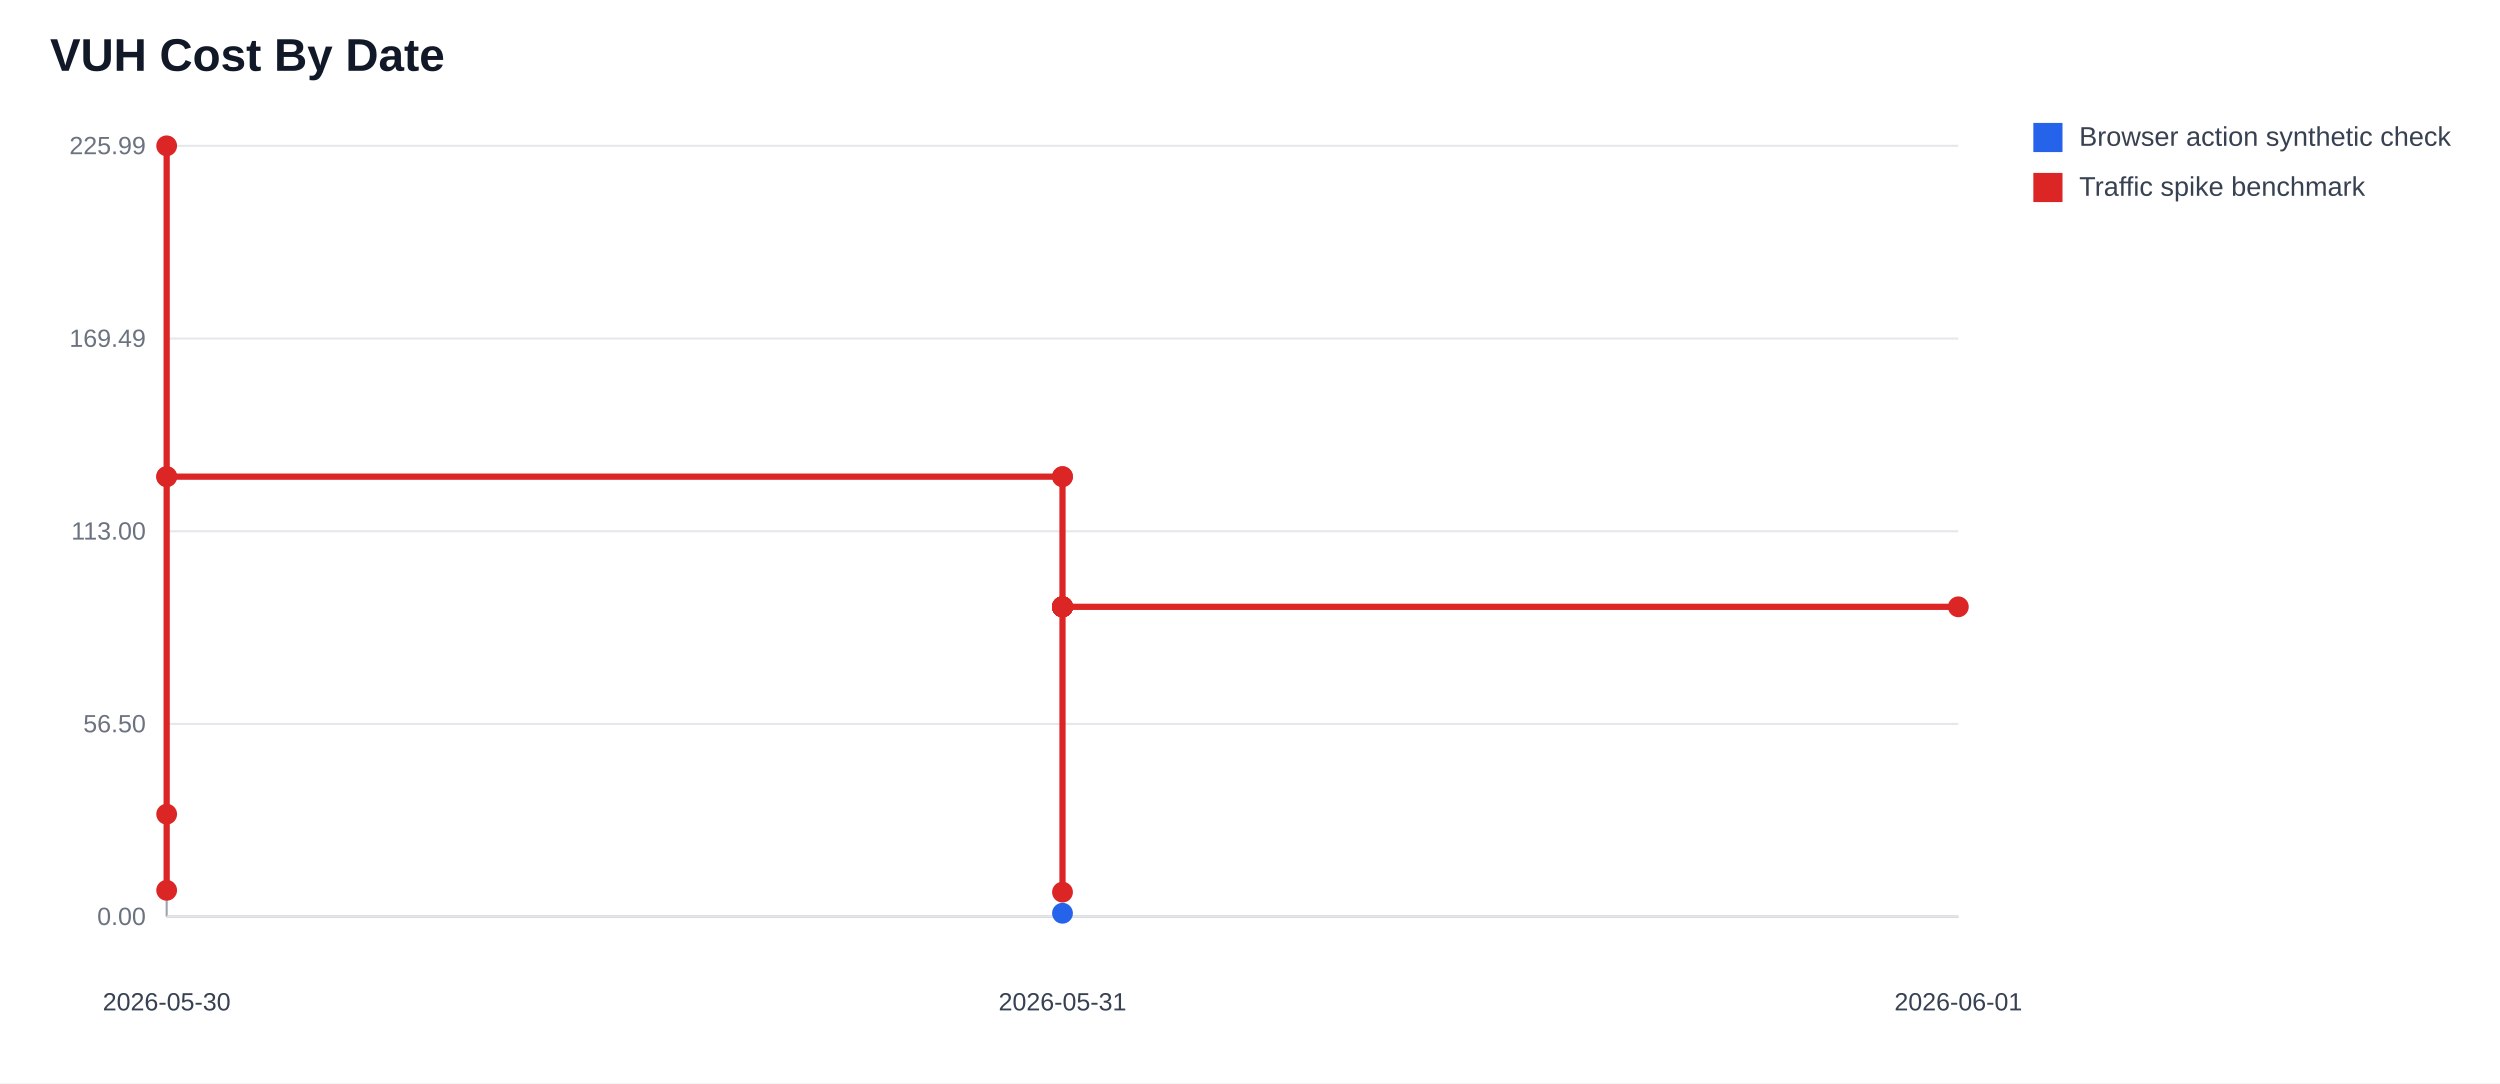
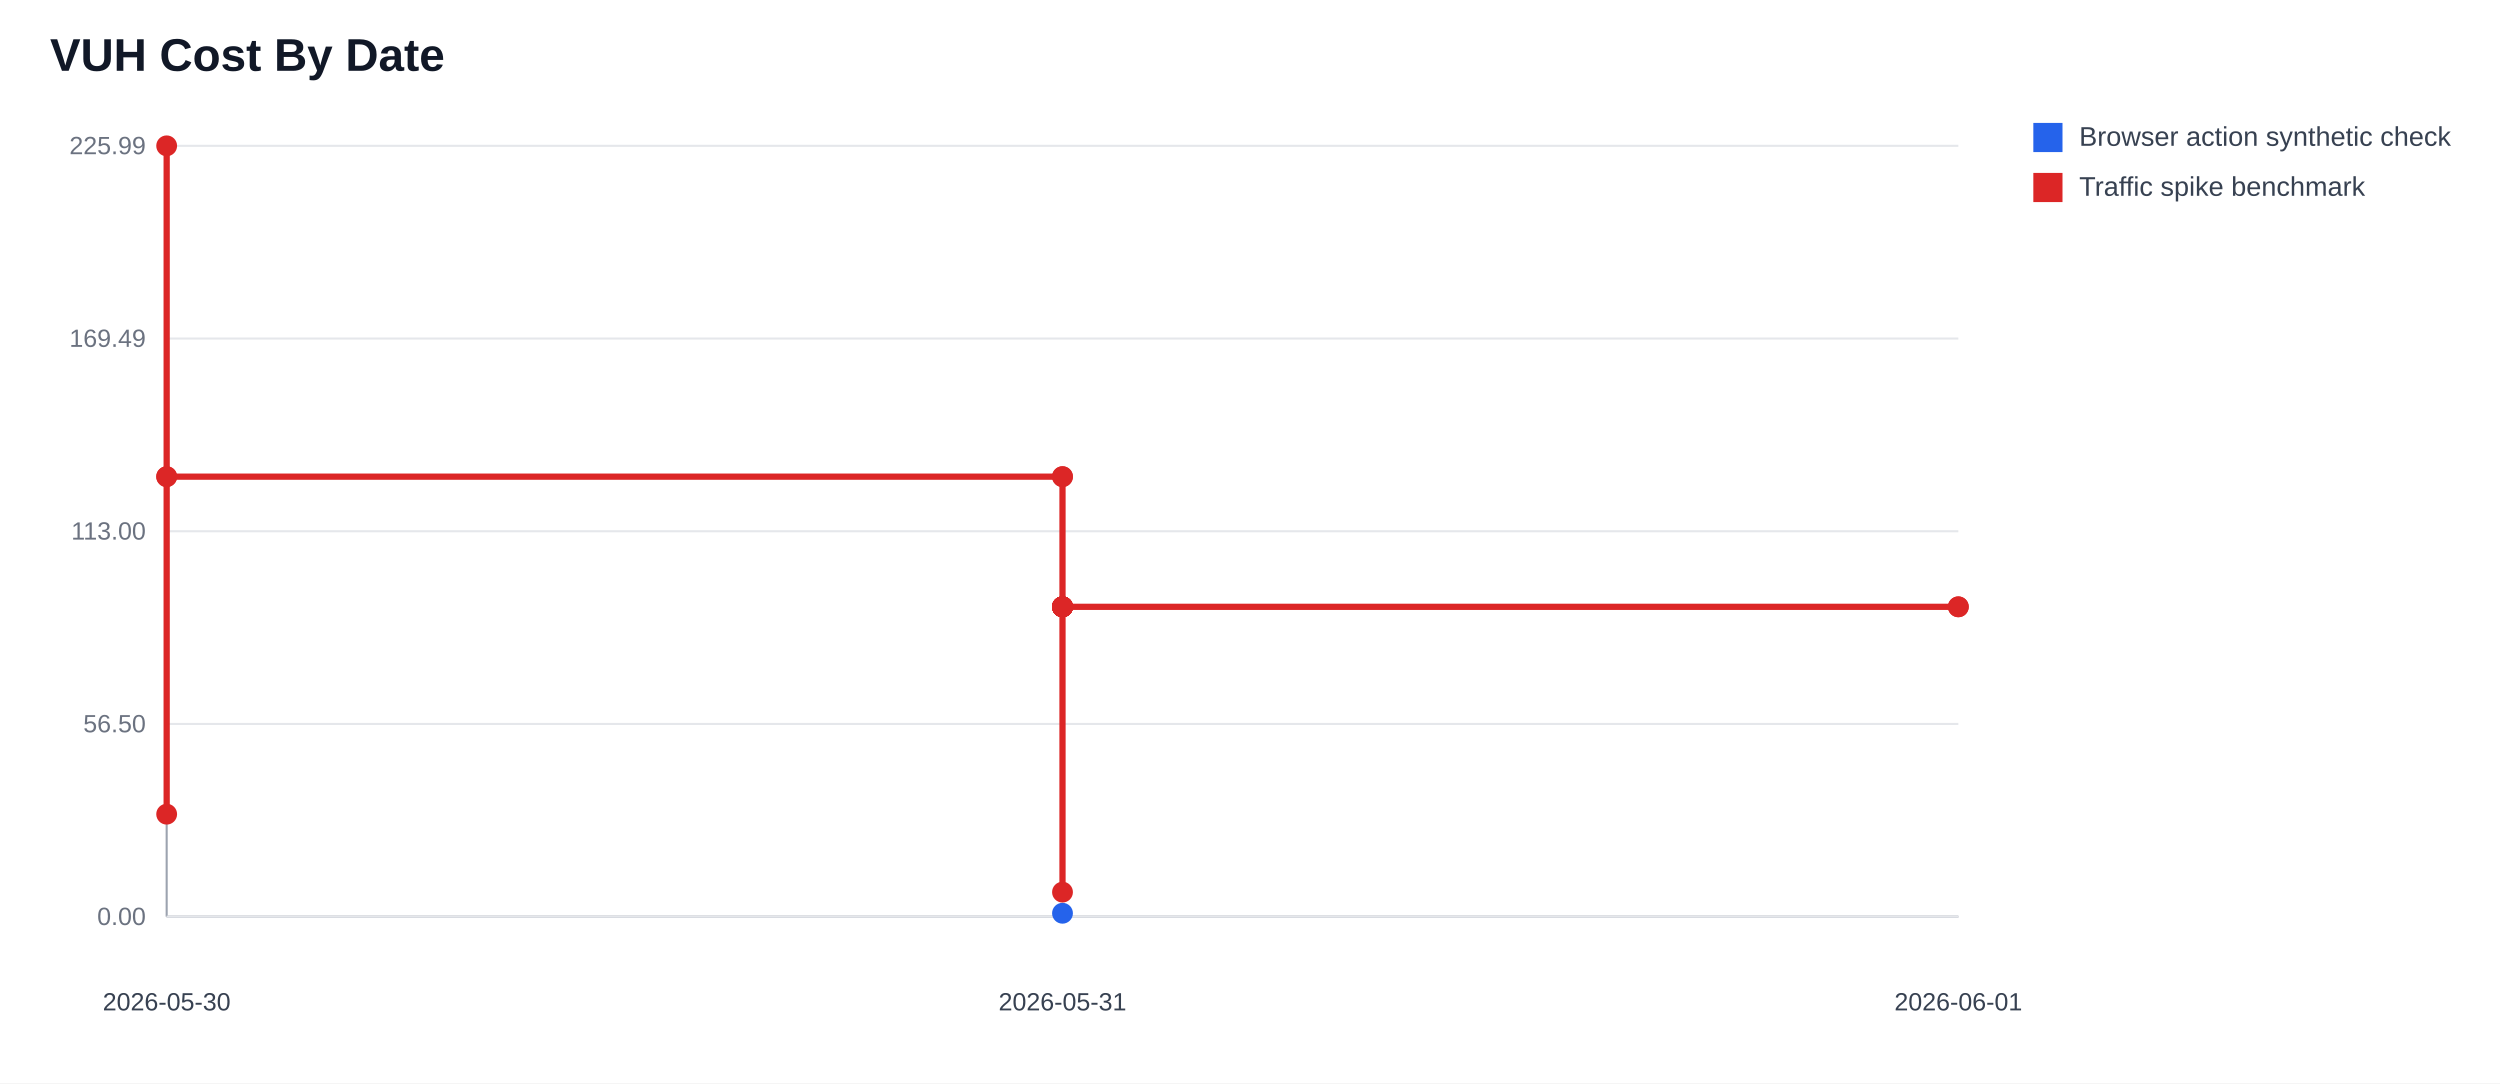
<svg xmlns="http://www.w3.org/2000/svg" width="1200" height="520" viewBox="0 0 1200 520" role="img" aria-label="VUH Cost By Date">
  <rect width="100%" height="100%" fill="#ffffff" />
  <text x="24" y="34" font-family="Arial, sans-serif" font-size="22" font-weight="700" fill="#111827">VUH Cost By Date</text>
  <line x1="80" y1="440" x2="940" y2="440" stroke="#9ca3af" />
  <line x1="80" y1="70" x2="80" y2="440" stroke="#9ca3af" />
  <line x1="80" y1="440" x2="940" y2="440" stroke="#e5e7eb" />
  <text x="70" y="444" text-anchor="end" font-family="Arial, sans-serif" font-size="12" fill="#6b7280">0.00</text>
  <line x1="80" y1="347.5" x2="940" y2="347.5" stroke="#e5e7eb" />
  <text x="70" y="351.5" text-anchor="end" font-family="Arial, sans-serif" font-size="12" fill="#6b7280">56.50</text>
  <line x1="80" y1="255" x2="940" y2="255" stroke="#e5e7eb" />
  <text x="70" y="259" text-anchor="end" font-family="Arial, sans-serif" font-size="12" fill="#6b7280">113.00</text>
  <line x1="80" y1="162.5" x2="940" y2="162.5" stroke="#e5e7eb" />
  <text x="70" y="166.5" text-anchor="end" font-family="Arial, sans-serif" font-size="12" fill="#6b7280">169.49</text>
  <line x1="80" y1="70" x2="940" y2="70" stroke="#e5e7eb" />
  <text x="70" y="74" text-anchor="end" font-family="Arial, sans-serif" font-size="12" fill="#6b7280">225.99</text>
  <text x="80" y="485" text-anchor="middle" font-family="Arial, sans-serif" font-size="12" fill="#374151">2026-05-30</text>
  <text x="510" y="485" text-anchor="middle" font-family="Arial, sans-serif" font-size="12" fill="#374151">2026-05-31</text>
  <text x="940" y="485" text-anchor="middle" font-family="Arial, sans-serif" font-size="12" fill="#374151">2026-06-01</text>
  <polyline points="510,438.363" fill="none" stroke="#2563eb" stroke-width="3" />
  <circle cx="510" cy="438.363" r="5" fill="#2563eb" />
  <rect x="976" y="59" width="14" height="14" fill="#2563eb" />
  <text x="998" y="70" font-family="Arial, sans-serif" font-size="13" fill="#374151">Browser action synthetic check</text>
-   <polyline points="80,427.344 80,390.801 80,70 80,228.796 80,228.796 510,228.796 510,228.796 510,291.273 510,291.273 510,291.273 510,291.273 510,291.273 510,428.228 510,291.273 510,291.273 510,291.273 510,291.273 510,291.273 510,291.273 940,291.273" fill="none" stroke="#dc2626" stroke-width="3" />
-   <circle cx="80" cy="427.344" r="5" fill="#dc2626" />
+   <polyline points="80,390.801 80,70 80,228.796 80,228.796 510,228.796 510,228.796 510,291.273 510,291.273 510,291.273 510,291.273 510,291.273 510,428.228 510,291.273 510,291.273 510,291.273 510,291.273 510,291.273 510,291.273 940,291.273 940,291.273" fill="none" stroke="#dc2626" stroke-width="3" />
  <circle cx="80" cy="390.801" r="5" fill="#dc2626" />
  <circle cx="80" cy="70" r="5" fill="#dc2626" />
  <circle cx="80" cy="228.796" r="5" fill="#dc2626" />
  <circle cx="80" cy="228.796" r="5" fill="#dc2626" />
  <circle cx="510" cy="228.796" r="5" fill="#dc2626" />
  <circle cx="510" cy="228.796" r="5" fill="#dc2626" />
  <circle cx="510" cy="291.273" r="5" fill="#dc2626" />
  <circle cx="510" cy="291.273" r="5" fill="#dc2626" />
  <circle cx="510" cy="291.273" r="5" fill="#dc2626" />
  <circle cx="510" cy="291.273" r="5" fill="#dc2626" />
  <circle cx="510" cy="291.273" r="5" fill="#dc2626" />
  <circle cx="510" cy="428.228" r="5" fill="#dc2626" />
  <circle cx="510" cy="291.273" r="5" fill="#dc2626" />
  <circle cx="510" cy="291.273" r="5" fill="#dc2626" />
  <circle cx="510" cy="291.273" r="5" fill="#dc2626" />
  <circle cx="510" cy="291.273" r="5" fill="#dc2626" />
  <circle cx="510" cy="291.273" r="5" fill="#dc2626" />
  <circle cx="510" cy="291.273" r="5" fill="#dc2626" />
  <circle cx="940" cy="291.273" r="5" fill="#dc2626" />
+   <circle cx="940" cy="291.273" r="5" fill="#dc2626" />
  <rect x="976" y="83" width="14" height="14" fill="#dc2626" />
  <text x="998" y="94" font-family="Arial, sans-serif" font-size="13" fill="#374151">Traffic spike benchmark</text>
</svg>
